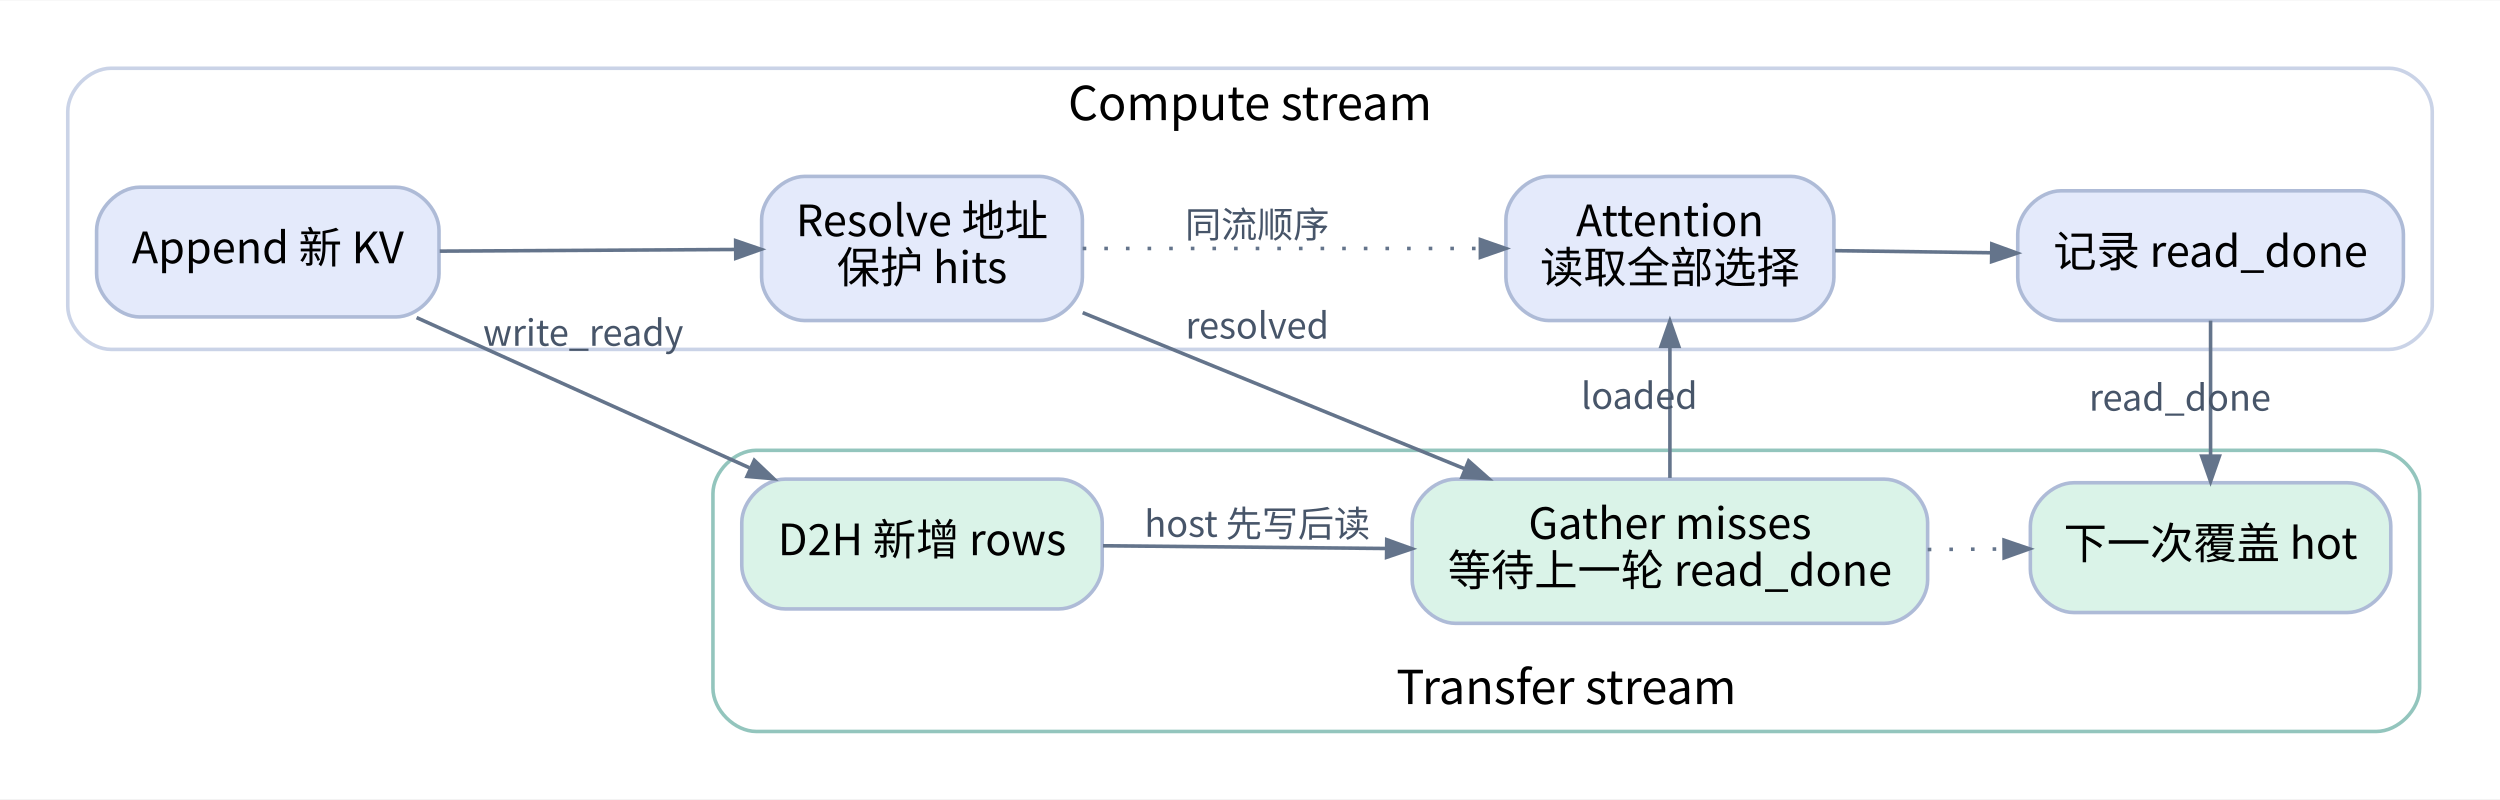
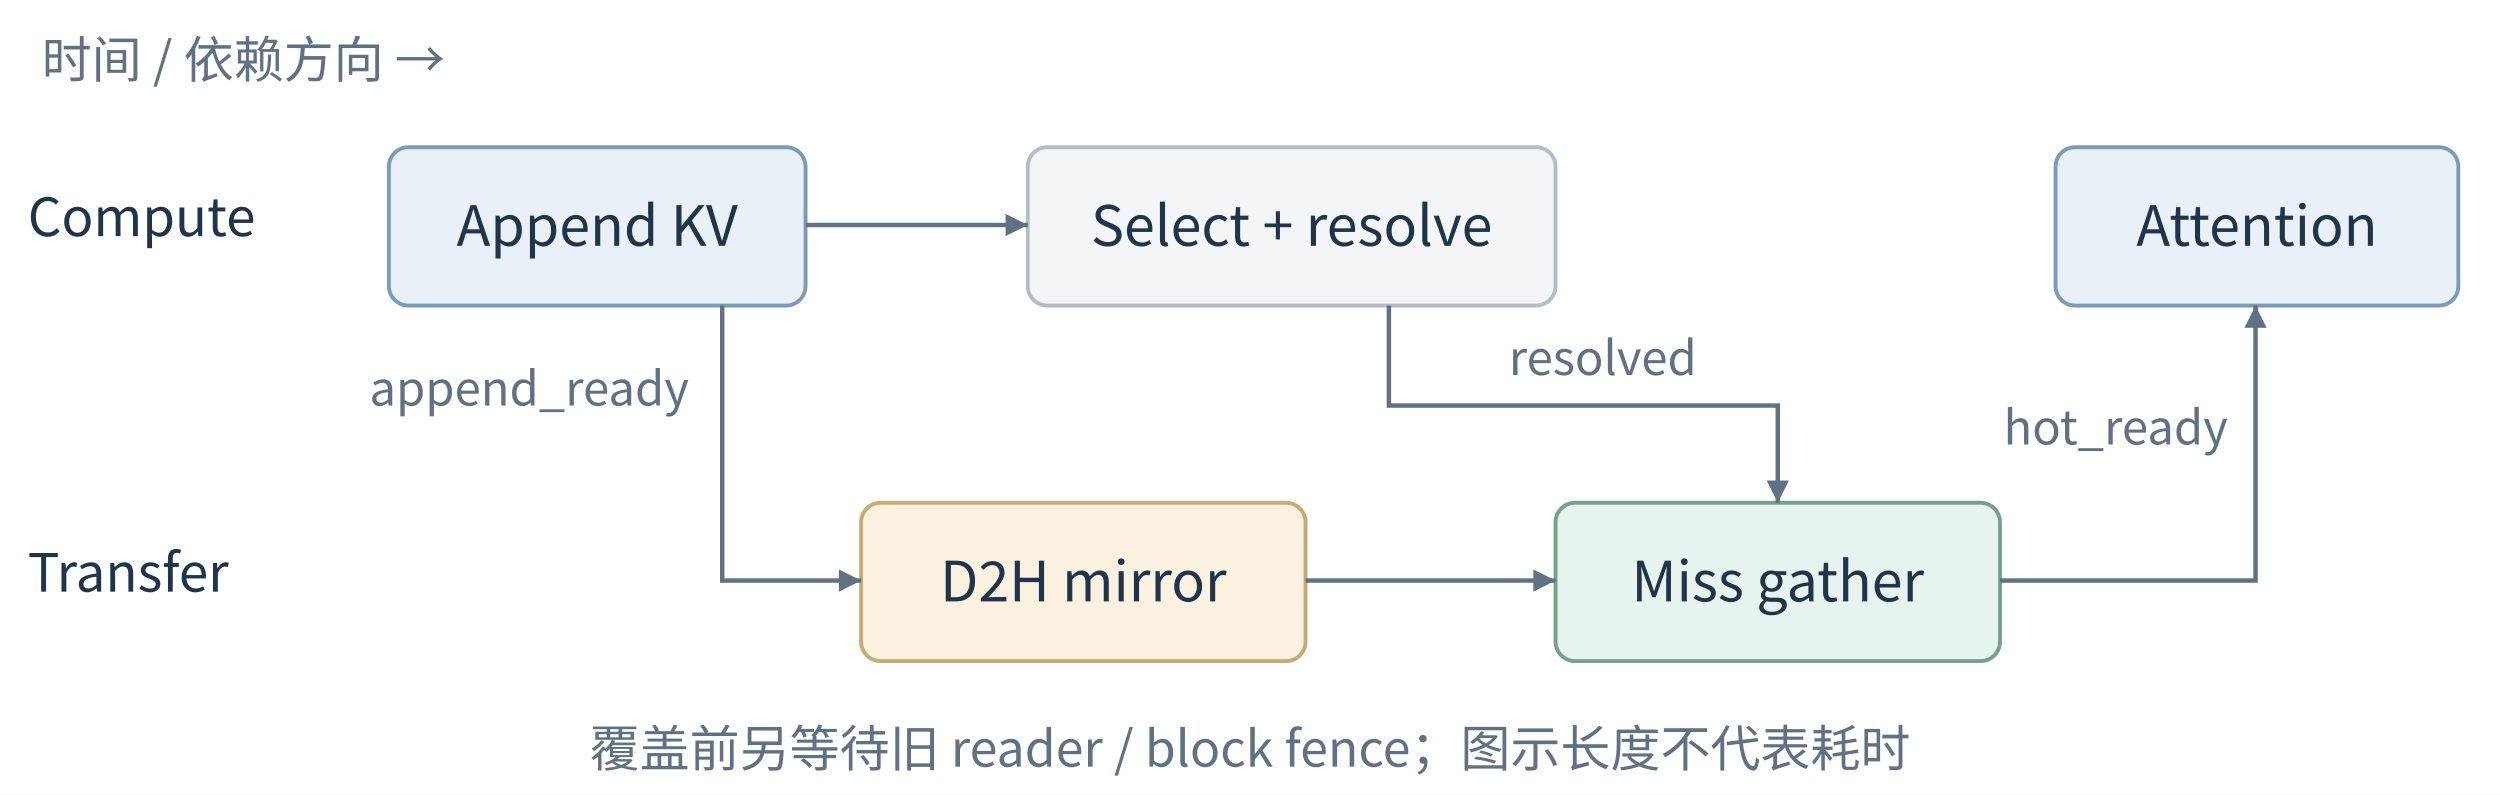
- <svg xmlns="http://www.w3.org/2000/svg" width="694pt" height="222pt" viewBox="0.00 0.00 693.60 221.60">
-   <g id="graph0" class="graph" transform="scale(1 1) rotate(0) translate(10.8 210.8)">
-     <polygon fill="white" stroke="transparent" points="-10.8,10.8 -10.8,-210.8 682.8,-210.8 682.8,10.8 -10.8,10.8" />
-     <g id="clust1" class="cluster">
-       <path fill="white" stroke="#cad3e7" d="M20,-114C20,-114 652,-114 652,-114 658,-114 664,-120 664,-126 664,-126 664,-180 664,-180 664,-186 658,-192 652,-192 652,-192 20,-192 20,-192 14,-192 8,-186 8,-180 8,-180 8,-126 8,-126 8,-120 14,-114 20,-114" />
-       <text text-anchor="middle" x="336" y="-177.6" font-family="Noto Sans CJK SC" font-size="13.00">Compute stream</text>
-     </g>
-     <g id="clust2" class="cluster">
-       <path fill="white" stroke="#93c5bd" d="M199,-8C199,-8 648.5,-8 648.5,-8 654.5,-8 660.5,-14 660.5,-20 660.5,-20 660.5,-74 660.5,-74 660.5,-80 654.5,-86 648.5,-86 648.5,-86 199,-86 199,-86 193,-86 187,-80 187,-74 187,-74 187,-20 187,-20 187,-14 193,-8 199,-8" />
-       <text text-anchor="middle" x="423.75" y="-15.6" font-family="Noto Sans CJK SC" font-size="13.00">Transfer stream</text>
-     </g>
-     <g id="node1" class="node">
-       <path fill="#e4eafb" stroke="#aebbd7" d="M99,-159C99,-159 28,-159 28,-159 22,-159 16,-153 16,-147 16,-147 16,-135 16,-135 16,-129 22,-123 28,-123 28,-123 99,-123 99,-123 105,-123 111,-129 111,-135 111,-135 111,-147 111,-147 111,-153 105,-159 99,-159" />
-       <text text-anchor="middle" x="63.5" y="-137.9" font-family="Noto Sans CJK SC" font-size="12.00">Append 新 KV</text>
-     </g>
-     <g id="node2" class="node">
-       <path fill="#e4eafb" stroke="#aebbd7" d="M277.5,-162C277.5,-162 212.5,-162 212.5,-162 206.5,-162 200.5,-156 200.5,-150 200.5,-150 200.5,-134 200.5,-134 200.5,-128 206.5,-122 212.5,-122 212.5,-122 277.5,-122 277.5,-122 283.5,-122 289.5,-128 289.5,-134 289.5,-134 289.5,-150 289.5,-150 289.5,-156 283.5,-162 277.5,-162" />
-       <text text-anchor="middle" x="245" y="-145.4" font-family="Noto Sans CJK SC" font-size="12.00">Resolve 地址</text>
-       <text text-anchor="middle" x="245" y="-132.4" font-family="Noto Sans CJK SC" font-size="12.00">保护 hits</text>
-     </g>
-     <g id="edge1" class="edge">
-       <path fill="none" stroke="#64748b" d="M111.19,-141.26C136.35,-141.4 167.43,-141.57 193.2,-141.72" />
-       <polygon fill="#64748b" stroke="#64748b" points="193.3,-144.17 200.32,-141.76 193.33,-139.27 193.3,-144.17" />
-     </g>
-     <g id="node5" class="node">
-       <path fill="#daf3e8" stroke="#aebbd7" d="M283,-78C283,-78 207,-78 207,-78 201,-78 195,-72 195,-66 195,-66 195,-54 195,-54 195,-48 201,-42 207,-42 207,-42 283,-42 283,-42 289,-42 295,-48 295,-54 295,-54 295,-66 295,-66 295,-72 289,-78 283,-78" />
-       <text text-anchor="middle" x="245" y="-56.9" font-family="Noto Sans CJK SC" font-size="12.00">D2H 新增 rows</text>
-     </g>
-     <g id="edge6" class="edge">
-       <path fill="none" stroke="#64748b" d="M104.78,-122.82C132.15,-110.47 168.44,-94.09 197.11,-81.16" />
-       <polygon fill="#64748b" stroke="#64748b" points="198.48,-83.23 203.85,-78.12 196.46,-78.76 198.48,-83.23" />
-       <text text-anchor="middle" x="151" y="-115" font-family="Noto Sans CJK SC" font-size="10.00" fill="#475569">write_ready</text>
-     </g>
-     <g id="node3" class="node">
-       <path fill="#e4eafb" stroke="#aebbd7" d="M486,-162C486,-162 419,-162 419,-162 413,-162 407,-156 407,-150 407,-150 407,-134 407,-134 407,-128 413,-122 419,-122 419,-122 486,-122 486,-122 492,-122 498,-128 498,-134 498,-134 498,-150 498,-150 498,-156 492,-162 486,-162" />
-       <text text-anchor="middle" x="452.5" y="-145.4" font-family="Noto Sans CJK SC" font-size="12.00">Attention</text>
-       <text text-anchor="middle" x="452.5" y="-132.4" font-family="Noto Sans CJK SC" font-size="12.00">读取全部选择</text>
-     </g>
-     <g id="edge2" class="edge">
-       <path fill="none" stroke="#64748b" stroke-dasharray="1,5" d="M289.58,-142C321.81,-142 365.82,-142 399.82,-142" />
-       <polygon fill="#64748b" stroke="#64748b" points="399.92,-144.45 406.92,-142 399.92,-139.55 399.92,-144.45" />
-       <text text-anchor="middle" x="338" y="-145" font-family="Noto Sans CJK SC" font-size="10.00" fill="#475569">同流顺序</text>
-     </g>
-     <g id="node6" class="node">
-       <path fill="#daf3e8" stroke="#aebbd7" d="M512,-78C512,-78 393,-78 393,-78 387,-78 381,-72 381,-66 381,-66 381,-50 381,-50 381,-44 387,-38 393,-38 393,-38 512,-38 512,-38 518,-38 524,-44 524,-50 524,-50 524,-66 524,-66 524,-72 518,-78 512,-78" />
-       <text text-anchor="middle" x="452.5" y="-61.4" font-family="Noto Sans CJK SC" font-size="12.00">Gather misses</text>
-       <text text-anchor="middle" x="452.5" y="-48.4" font-family="Noto Sans CJK SC" font-size="12.00">等待上一轮 read_done</text>
-     </g>
-     <g id="edge7" class="edge">
-       <path fill="none" stroke="#64748b" d="M289.58,-124.19C320.51,-111.54 362.28,-94.47 395.66,-80.83" />
-       <polygon fill="#64748b" stroke="#64748b" points="396.66,-83.06 402.21,-78.15 394.81,-78.53 396.66,-83.06" />
-       <text text-anchor="middle" x="338" y="-117" font-family="Noto Sans CJK SC" font-size="10.00" fill="#475569">resolved</text>
-     </g>
-     <g id="node4" class="node">
-       <path fill="#e4eafb" stroke="#aebbd7" d="M644,-158C644,-158 561,-158 561,-158 555,-158 549,-152 549,-146 549,-146 549,-134 549,-134 549,-128 555,-122 561,-122 561,-122 644,-122 644,-122 650,-122 656,-128 656,-134 656,-134 656,-146 656,-146 656,-152 650,-158 644,-158" />
-       <text text-anchor="middle" x="602.5" y="-136.9" font-family="Noto Sans CJK SC" font-size="12.00">记录 read_done</text>
-     </g>
-     <g id="edge3" class="edge">
-       <path fill="none" stroke="#64748b" d="M498.31,-141.39C511.98,-141.21 527.23,-141 541.73,-140.81" />
-       <polygon fill="#64748b" stroke="#64748b" points="541.81,-143.26 548.78,-140.71 541.75,-138.36 541.81,-143.26" />
-     </g>
-     <g id="node7" class="node">
-       <path fill="#daf3e8" stroke="#aebbd7" d="M640.5,-77C640.5,-77 564.5,-77 564.5,-77 558.5,-77 552.5,-71 552.5,-65 552.5,-65 552.5,-53 552.5,-53 552.5,-47 558.5,-41 564.5,-41 564.5,-41 640.5,-41 640.5,-41 646.5,-41 652.5,-47 652.5,-53 652.5,-53 652.5,-65 652.5,-65 652.5,-71 646.5,-77 640.5,-77" />
-       <text text-anchor="middle" x="602.5" y="-55.9" font-family="Noto Sans CJK SC" font-size="12.00">下一次覆盖 hot</text>
-     </g>
-     <g id="edge9" class="edge">
-       <path fill="none" stroke="#64748b" d="M602.5,-121.97C602.5,-110.98 602.5,-96.77 602.5,-84.63" />
-       <polygon fill="#64748b" stroke="#64748b" points="604.95,-84.38 602.5,-77.38 600.05,-84.38 604.95,-84.38" />
-       <text text-anchor="middle" x="594" y="-97" font-family="Noto Sans CJK SC" font-size="10.00" fill="#475569">read_done</text>
-     </g>
-     <g id="edge4" class="edge">
-       <path fill="none" stroke="#64748b" d="M295.22,-59.52C318.77,-59.29 347.51,-59.01 373.9,-58.76" />
-       <polygon fill="#64748b" stroke="#64748b" points="373.94,-61.21 380.91,-58.69 373.89,-56.31 373.94,-61.21" />
-       <text text-anchor="middle" x="338" y="-62" font-family="Noto Sans CJK SC" font-size="10.00" fill="#475569">host 先写后读</text>
-     </g>
-     <g id="edge8" class="edge">
-       <path fill="none" stroke="#64748b" d="M452.5,-78.33C452.5,-89.27 452.5,-102.91 452.5,-114.75" />
-       <polygon fill="#64748b" stroke="#64748b" points="450.05,-114.85 452.5,-121.85 454.95,-114.85 450.05,-114.85" />
-       <text text-anchor="middle" x="444" y="-97.5" font-family="Noto Sans CJK SC" font-size="10.00" fill="#475569">loaded</text>
-     </g>
-     <g id="edge5" class="edge">
-       <path fill="none" stroke="#64748b" stroke-dasharray="1,5" d="M524.03,-58.48C531.03,-58.52 538.07,-58.57 544.9,-58.62" />
-       <polygon fill="#64748b" stroke="#64748b" points="545.2,-61.07 552.22,-58.67 545.23,-56.17 545.2,-61.07" />
-     </g>
+ <svg xmlns="http://www.w3.org/2000/svg" width="900" height="286" viewBox="0 0 900 286" role="img" aria-labelledby="title desc">
+   <rect width="900" height="286" fill="white" />
+   <g font-family="Noto Sans CJK SC, sans-serif">
+     <text x="15" y="28" text-anchor="start" font-size="18" font-weight="400" fill="#607184">时间 / 依赖方向 →</text>
+     <text x="10" y="85" text-anchor="start" font-size="19" font-weight="500" fill="#20344a">Compute</text>
+     <text x="10" y="213" text-anchor="start" font-size="19" font-weight="500" fill="#20344a">Transfer</text>
+     <rect x="140" y="53" width="150" height="57" rx="7" fill="#eaf0f8" stroke="#7d9ab8" stroke-width="1.4" />
+     <text x="215.0" y="88.5" text-anchor="middle" font-size="20" font-weight="400" fill="#20344a">Append KV</text>
+     <rect x="370" y="53" width="190" height="57" rx="7" fill="#f3f5f7" stroke="#b2bdc8" stroke-width="1.4" />
+     <text x="465.0" y="88.5" text-anchor="middle" font-size="20" font-weight="400" fill="#20344a">Select + resolve</text>
+     <rect x="740" y="53" width="145" height="57" rx="7" fill="#eaf0f8" stroke="#7d9ab8" stroke-width="1.4" />
+     <text x="812.5" y="88.5" text-anchor="middle" font-size="20" font-weight="400" fill="#20344a">Attention</text>
+     <rect x="310" y="181" width="160" height="57" rx="7" fill="#faf1e1" stroke="#c8ab73" stroke-width="1.4" />
+     <text x="390.0" y="216.5" text-anchor="middle" font-size="20" font-weight="400" fill="#20344a">D2H mirror</text>
+     <rect x="560" y="181" width="160" height="57" rx="7" fill="#e7f3ee" stroke="#76a18f" stroke-width="1.4" />
+     <text x="640.0" y="216.5" text-anchor="middle" font-size="20" font-weight="400" fill="#20344a">Miss gather</text>
+     <polyline points="290,81 370,81" fill="none" stroke="#607184" stroke-width="1.6" />
+     <polygon points="370,81 362.0,85.0 362.0,77.0" fill="#607184" />
+     <polyline points="260,110 260,209 310,209" fill="none" stroke="#607184" stroke-width="1.6" />
+     <polygon points="310,209 302.0,213.0 302.0,205.0" fill="#607184" />
+     <text x="248" y="146" text-anchor="end" font-size="17" font-weight="400" fill="#607184">append_ready</text>
+     <polyline points="500,110 500,146 640,146 640,181" fill="none" stroke="#607184" stroke-width="1.6" />
+     <polygon points="640,181 636.0,173.0 644.0,173.0" fill="#607184" />
+     <text x="577" y="135" text-anchor="middle" font-size="17" font-weight="400" fill="#607184">resolved</text>
+     <polyline points="470,209 560,209" fill="none" stroke="#607184" stroke-width="1.6" />
+     <polygon points="560,209 552.0,213.0 552.0,205.0" fill="#607184" />
+     <polyline points="720,209 812,209 812,110" fill="none" stroke="#607184" stroke-width="1.6" />
+     <polygon points="812,110 816.0,118.0 808.0,118.0" fill="#607184" />
+     <text x="802" y="160" text-anchor="end" font-size="17" font-weight="400" fill="#607184">hot_ready</text>
+     <text x="450" y="276" text-anchor="middle" font-size="18" font-weight="400" fill="#607184">覆盖前另等待旧 reader / block fence；图示长度不代表耗时</text>
  </g>
</svg>
